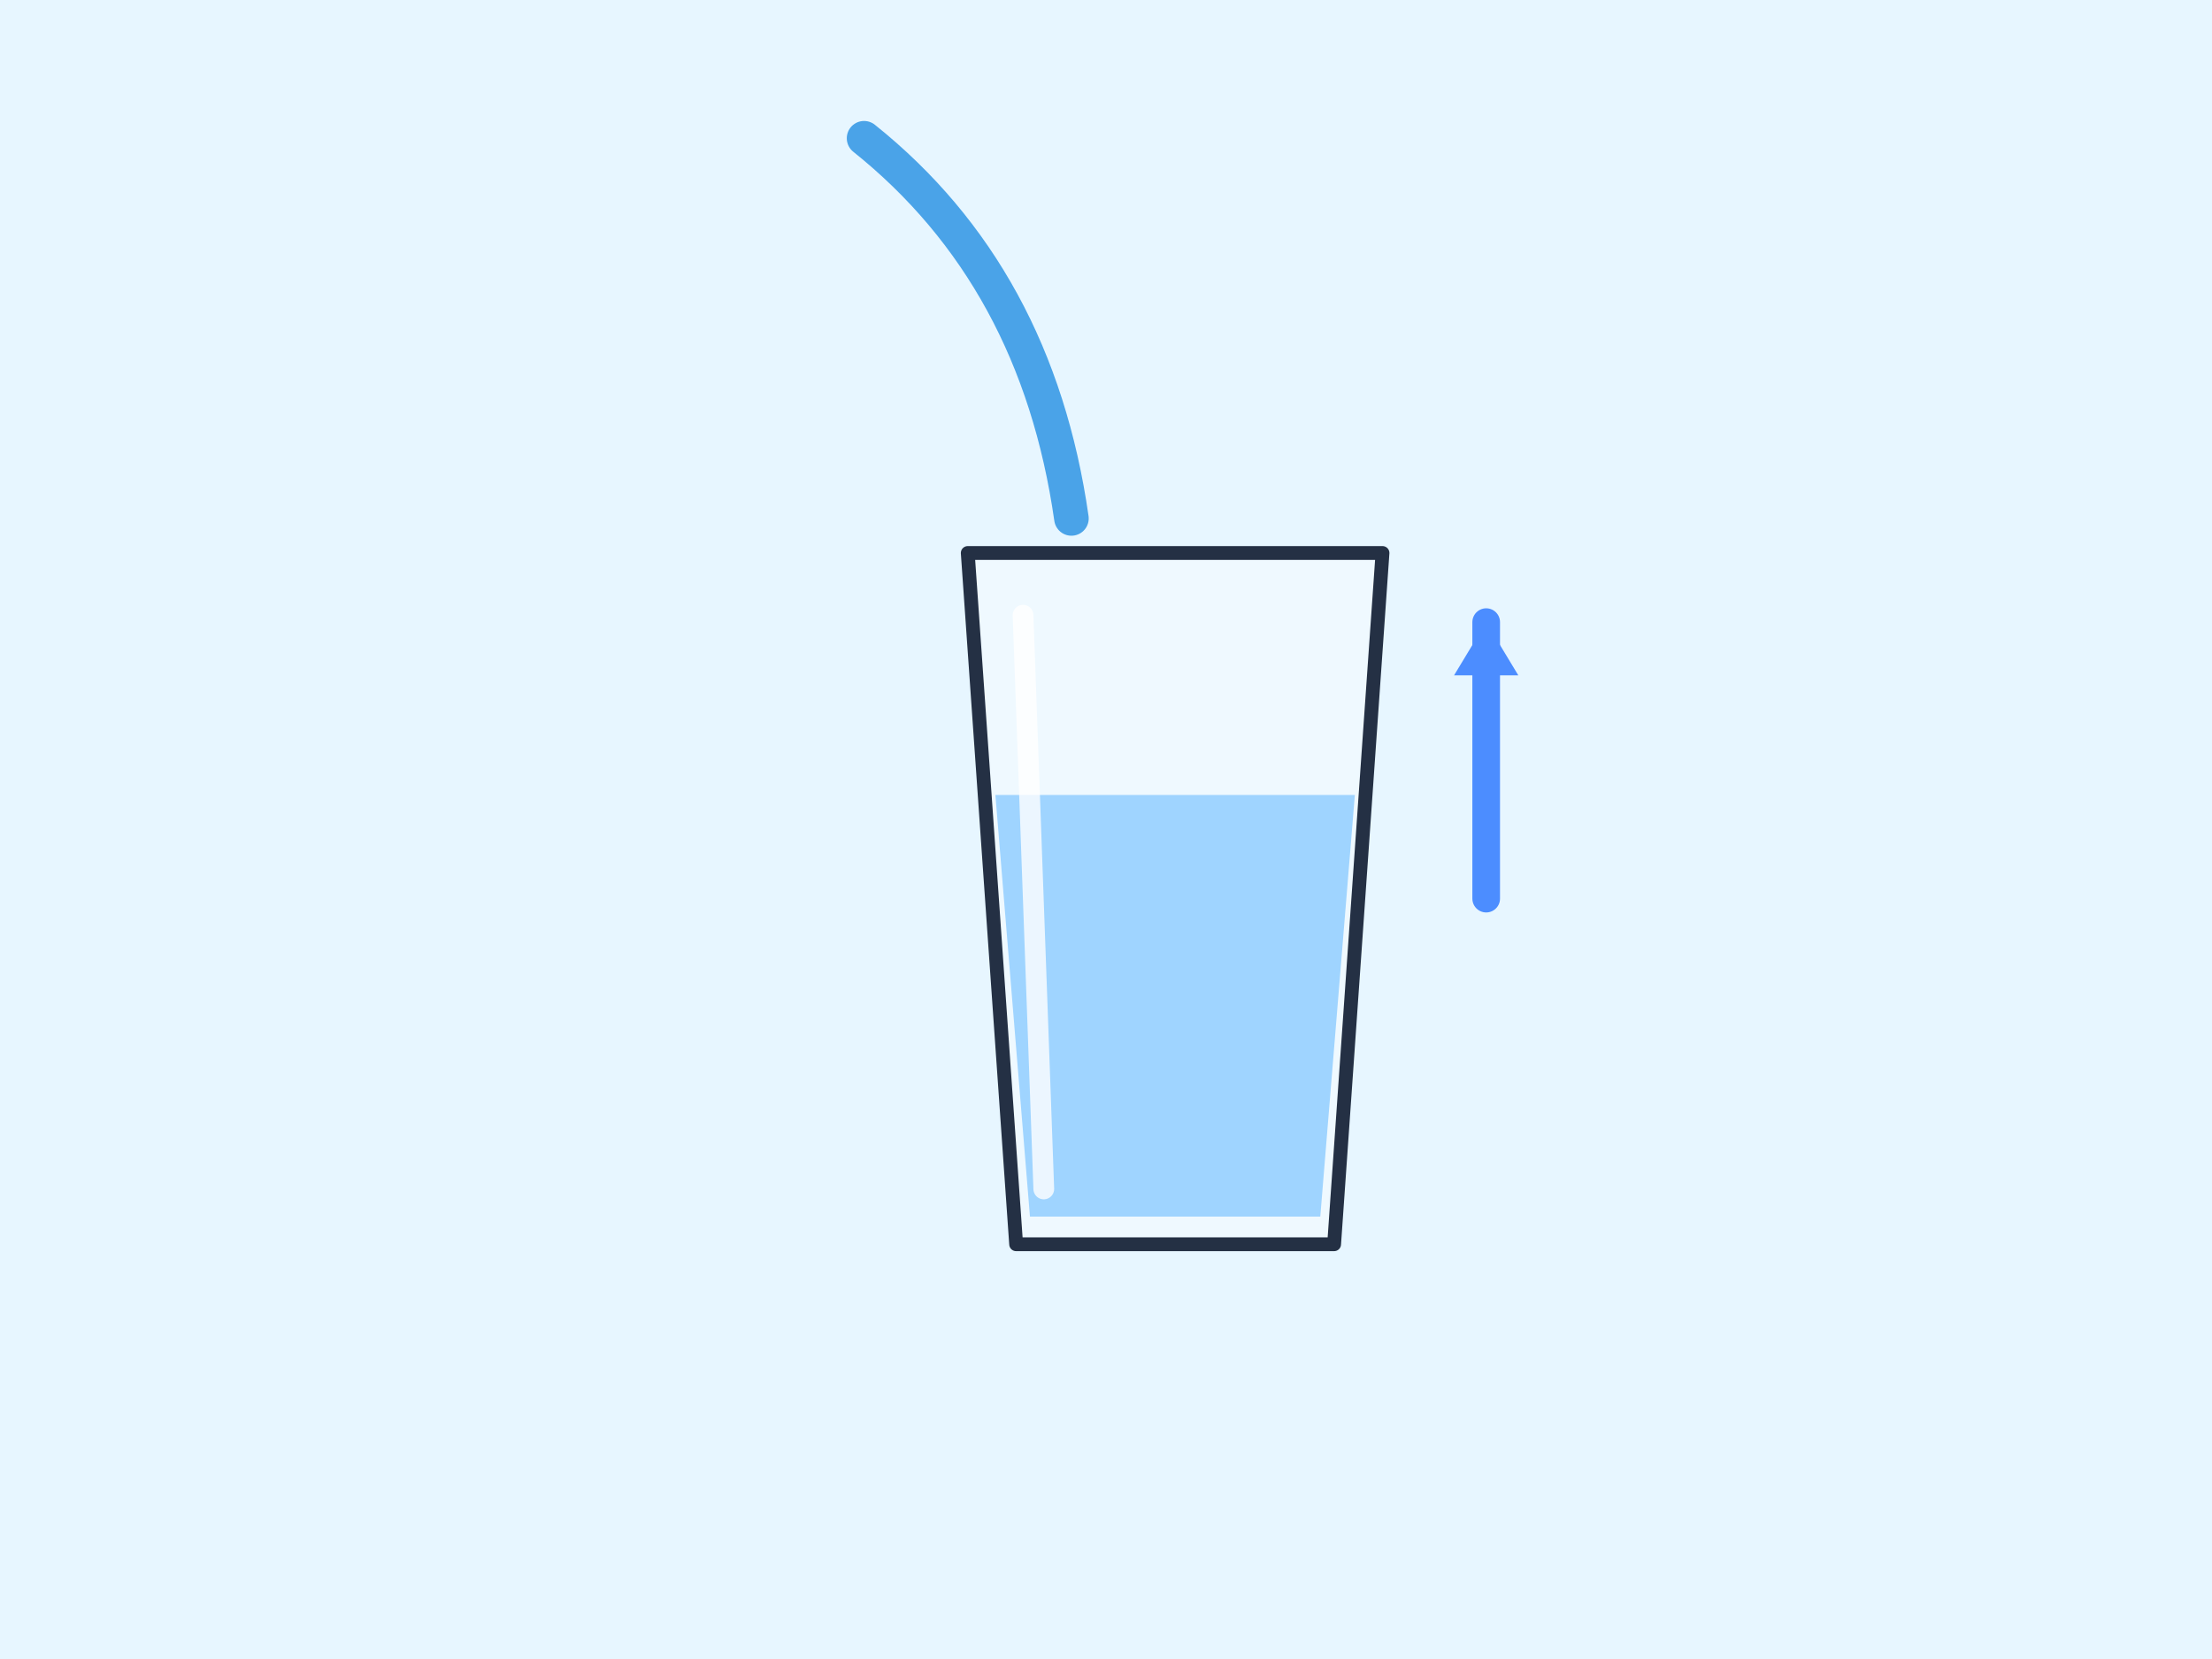
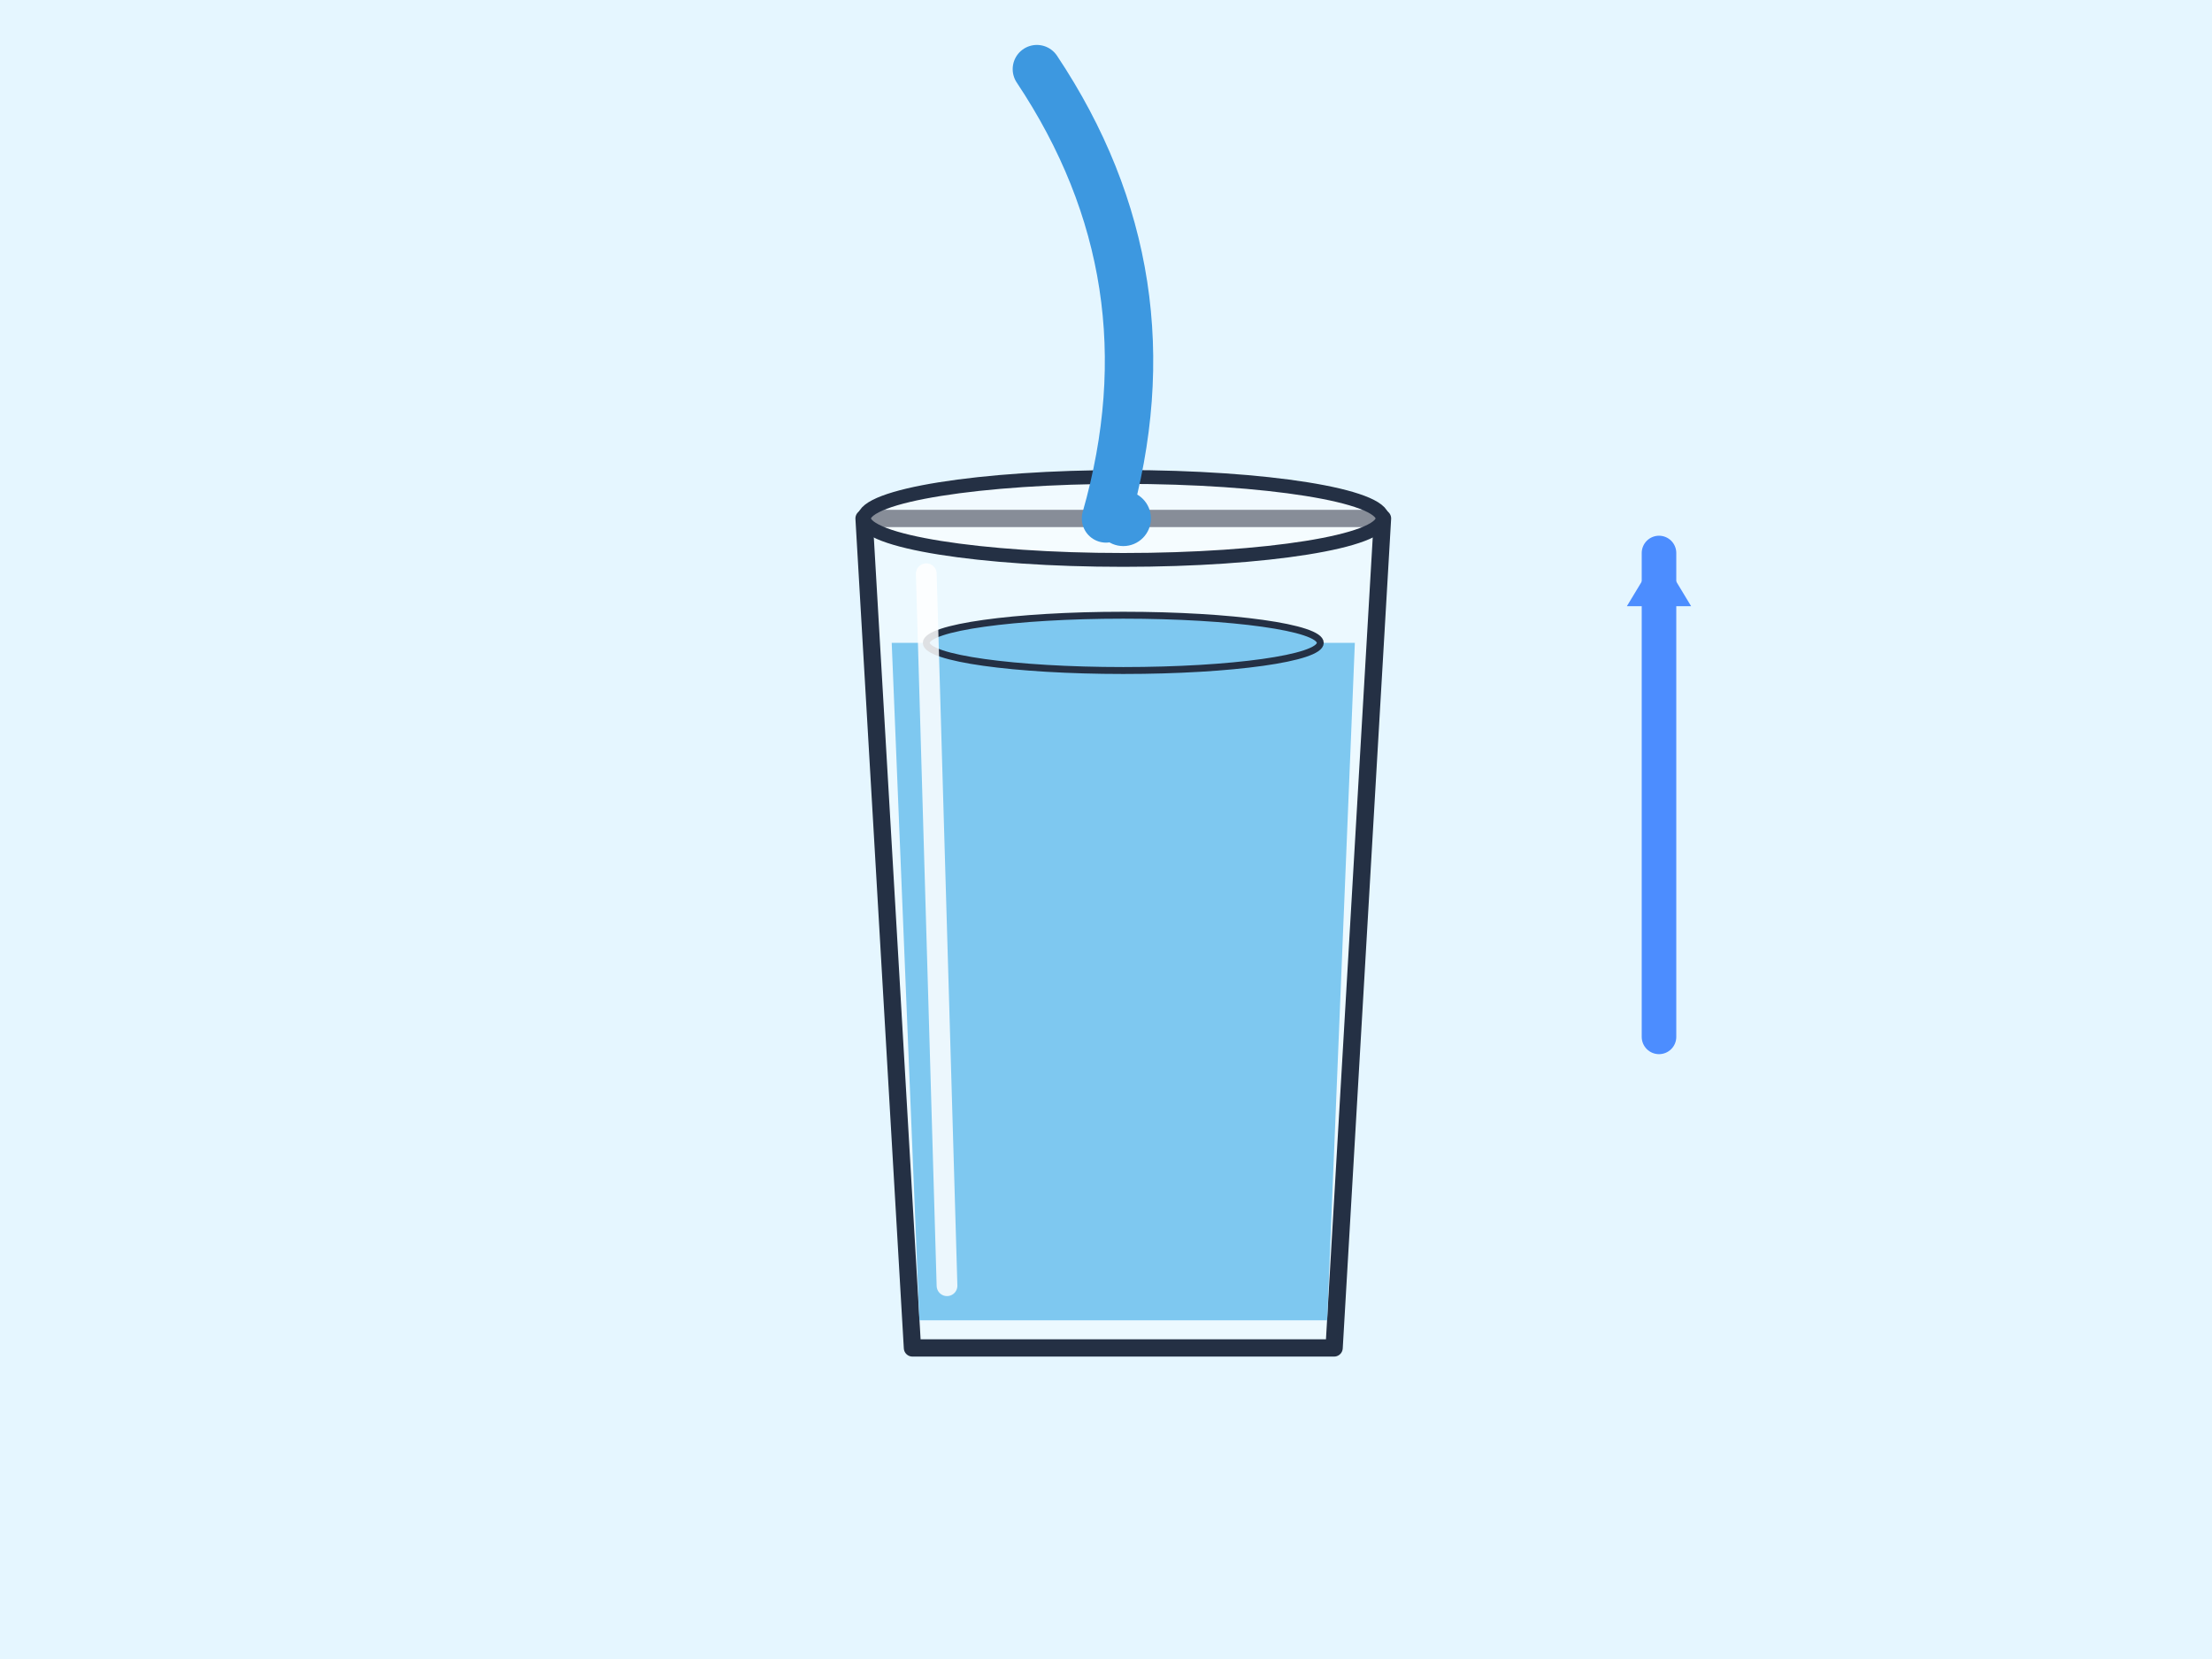
<svg xmlns="http://www.w3.org/2000/svg" width="640" height="480" viewBox="0 0 640 480" shape-rendering="geometricPrecision">
  <rect x="0.0" y="0.0" width="640.0" height="480.0" fill="#d7f0ff" />
-   <rect x="0.0" y="0.0" width="640.0" height="480.0" fill="#e7f6ff" />
-   <path d="M280.0 160.0 L294.0 360.0 L386.0 360.0 L400.0 160.0 Z" fill="rgba(255,255,255,0.35)" stroke="#243044" stroke-width="4.0" stroke-linejoin="round" stroke-linecap="round" />
-   <path d="M288.0 230.0 L298.0 352.0 L382.0 352.0 L392.0 230.0 Z" fill="#9fd4ff" />
-   <polyline points="296.0,178.0 302.0,344.0" fill="none" stroke="rgba(255,255,255,0.8)" stroke-width="6.0" stroke-linecap="round" stroke-linejoin="round" />
-   <path d="M250 40 Q300 80 310 150" fill="none" stroke="#4aa3e8" stroke-width="10.0" stroke-linejoin="round" stroke-linecap="round" />
-   <polyline points="430.0,260.0 430.0,180.0" fill="none" stroke="#4c8dff" stroke-width="8.0" stroke-linecap="round" stroke-linejoin="round" />
-   <polygon points="430.0,180.0 439.3,195.4 420.7,195.4" fill="#4c8dff" />
+   <rect x="0.0" y="0.0" width="640.0" height="480.0" fill="#e5f6ff" />
+   <path d="M250.0 150.0 L264.0 390.0 L386.0 390.0 L400.0 150.0 Z" fill="rgba(255,255,255,0.28)" stroke="#243044" stroke-width="5.0" stroke-linejoin="round" stroke-linecap="round" />
+   <path d="M258.0 186.0 L266.0 382.0 L384.0 382.0 L392.0 186.0 Z" fill="#7ec8f0" />
+   <ellipse cx="325.0" cy="150.0" rx="75.0" ry="12.0" fill="rgba(255,255,255,0.45)" stroke="#243044" stroke-width="4.0" stroke-linejoin="round" stroke-linecap="round" />
+   <ellipse cx="325.0" cy="186.0" rx="57.0" ry="8.0" fill="#7ec8f0" stroke="#243044" stroke-width="2.0" stroke-linejoin="round" stroke-linecap="round" />
+   <polyline points="268.0,166.0 274.0,372.0" fill="none" stroke="rgba(255,255,255,0.85)" stroke-width="6.0" stroke-linecap="round" stroke-linejoin="round" />
+   <path d="M300 20 Q340 80 320 150" fill="none" stroke="#3d98e0" stroke-width="14.0" stroke-linejoin="round" stroke-linecap="round" />
+   <circle cx="325.0" cy="150.0" r="8.0" fill="#3d98e0" />
+   <polyline points="480.0,300.0 480.0,160.0" fill="none" stroke="#4c8dff" stroke-width="10.0" stroke-linecap="round" stroke-linejoin="round" />
+   <polygon points="480.0,160.0 489.3,175.4 470.7,175.4" fill="#4c8dff" />
</svg>
